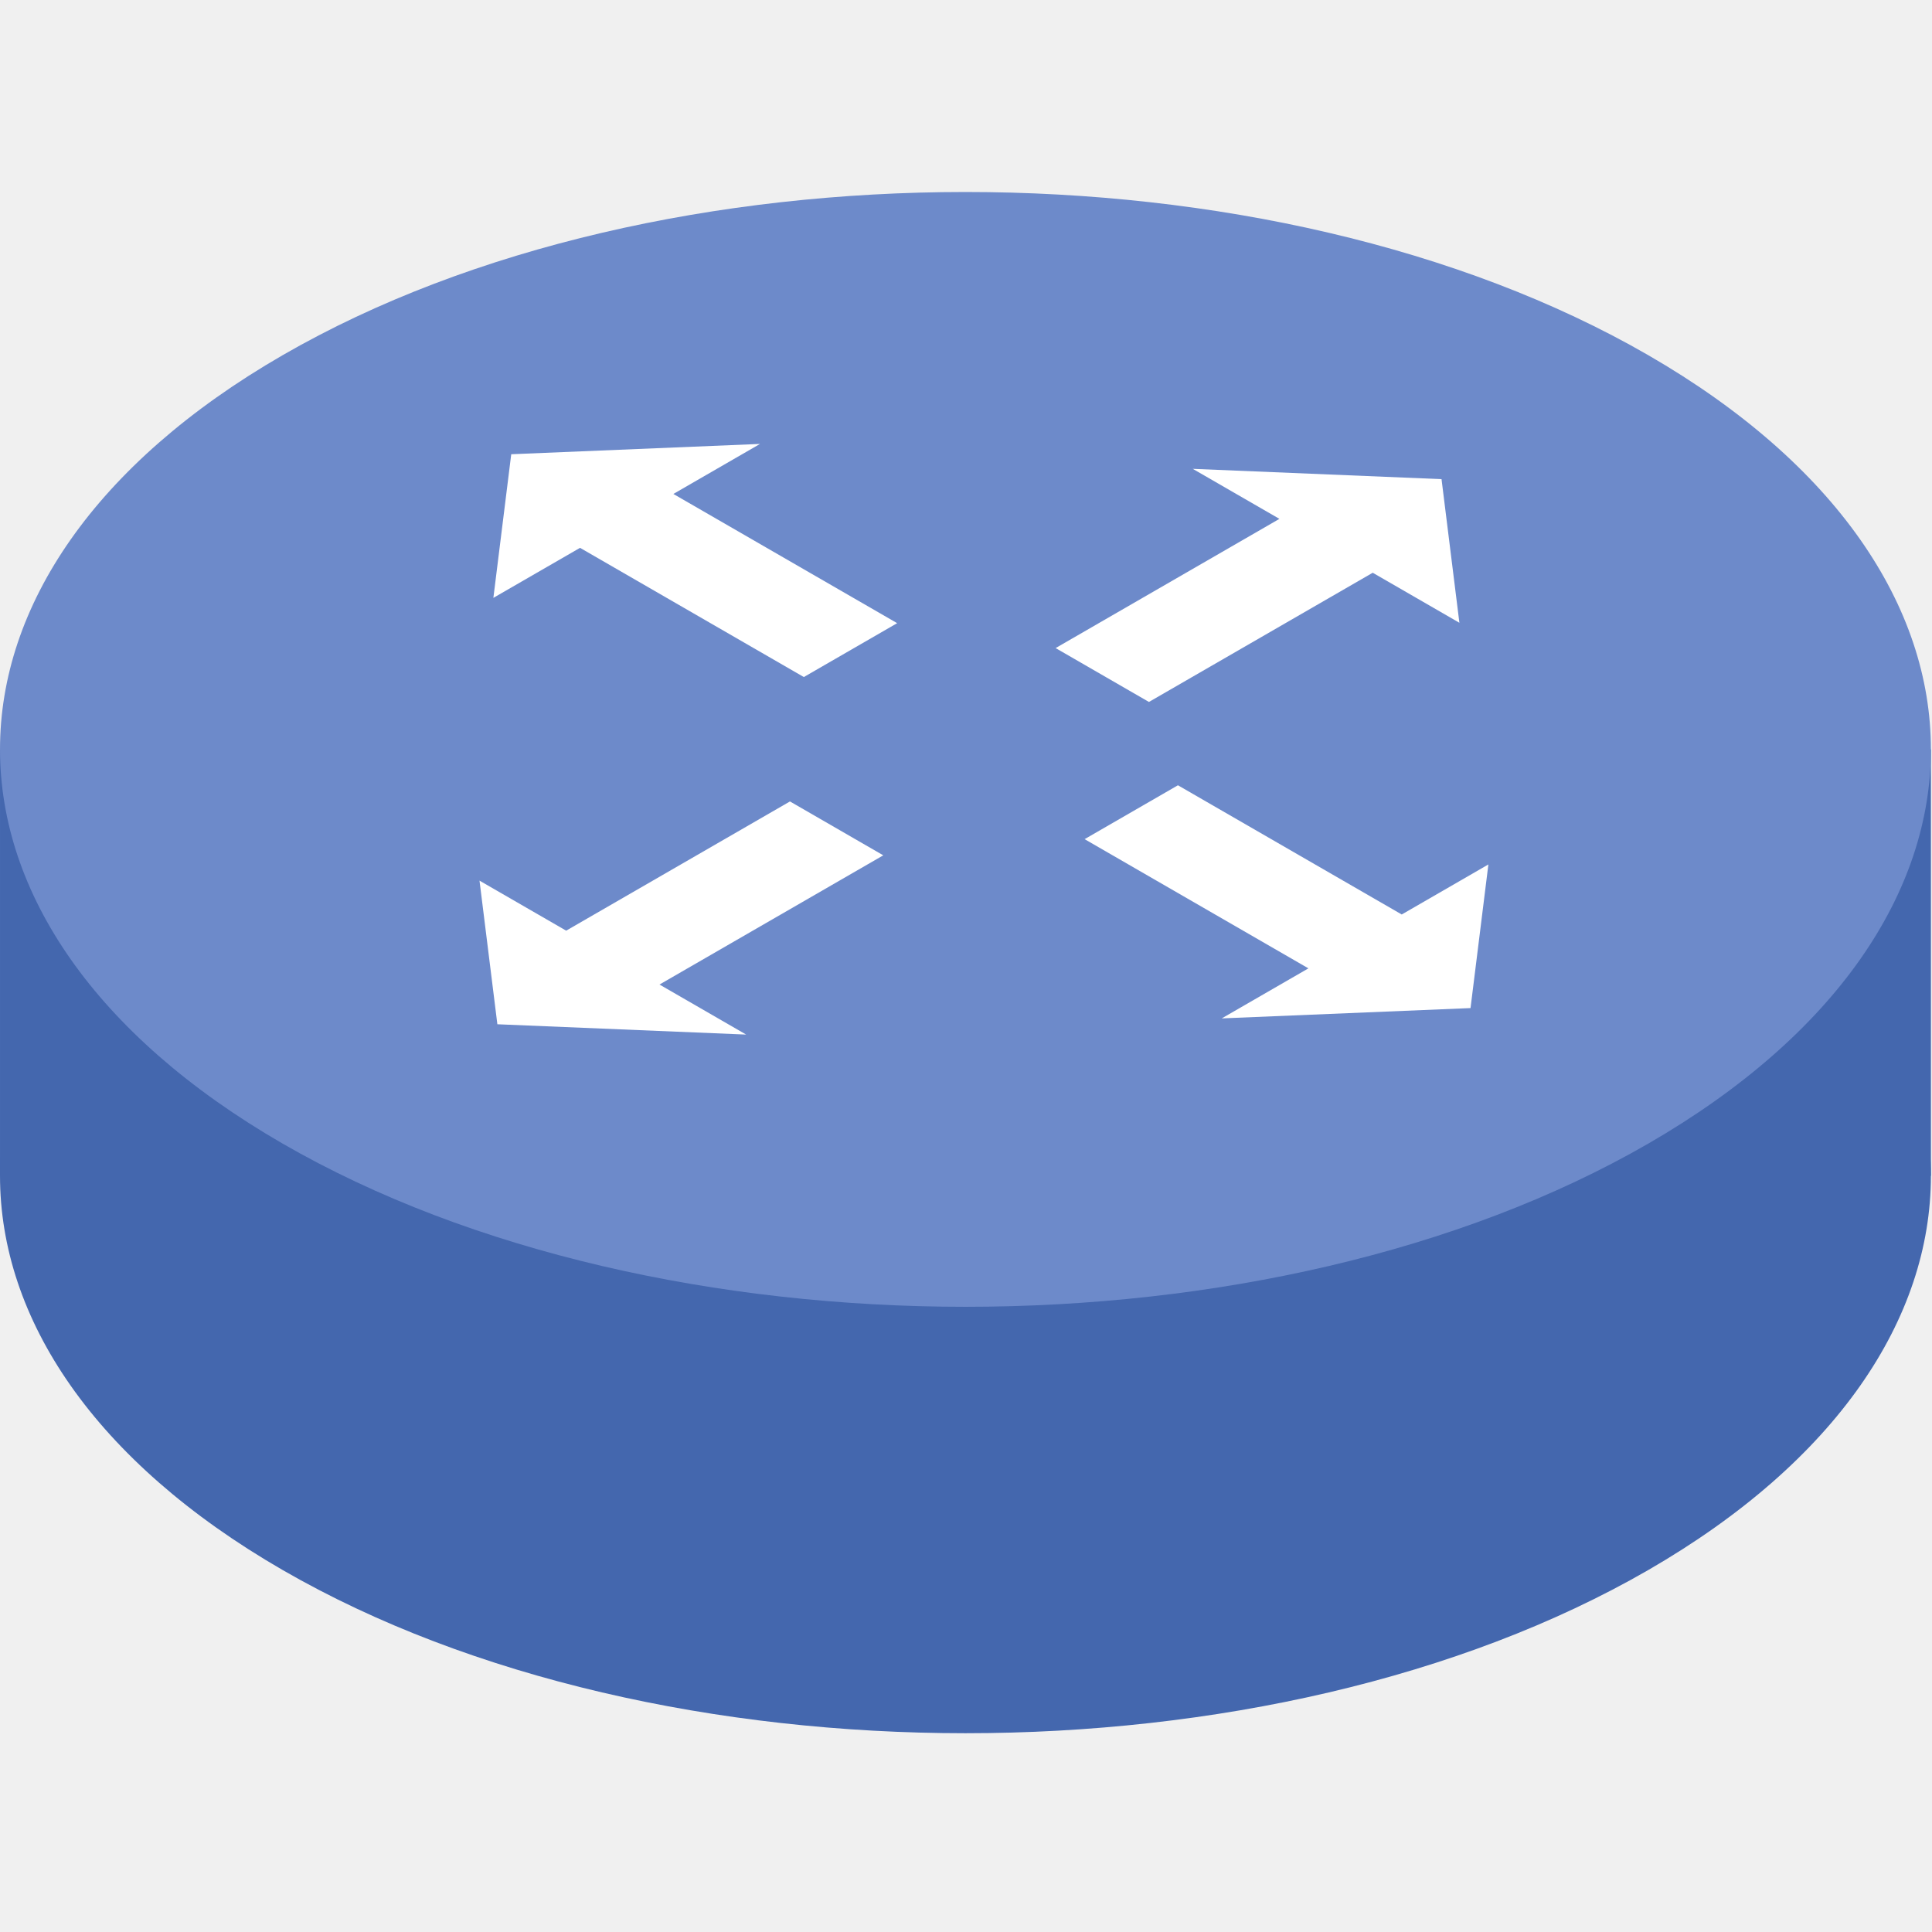
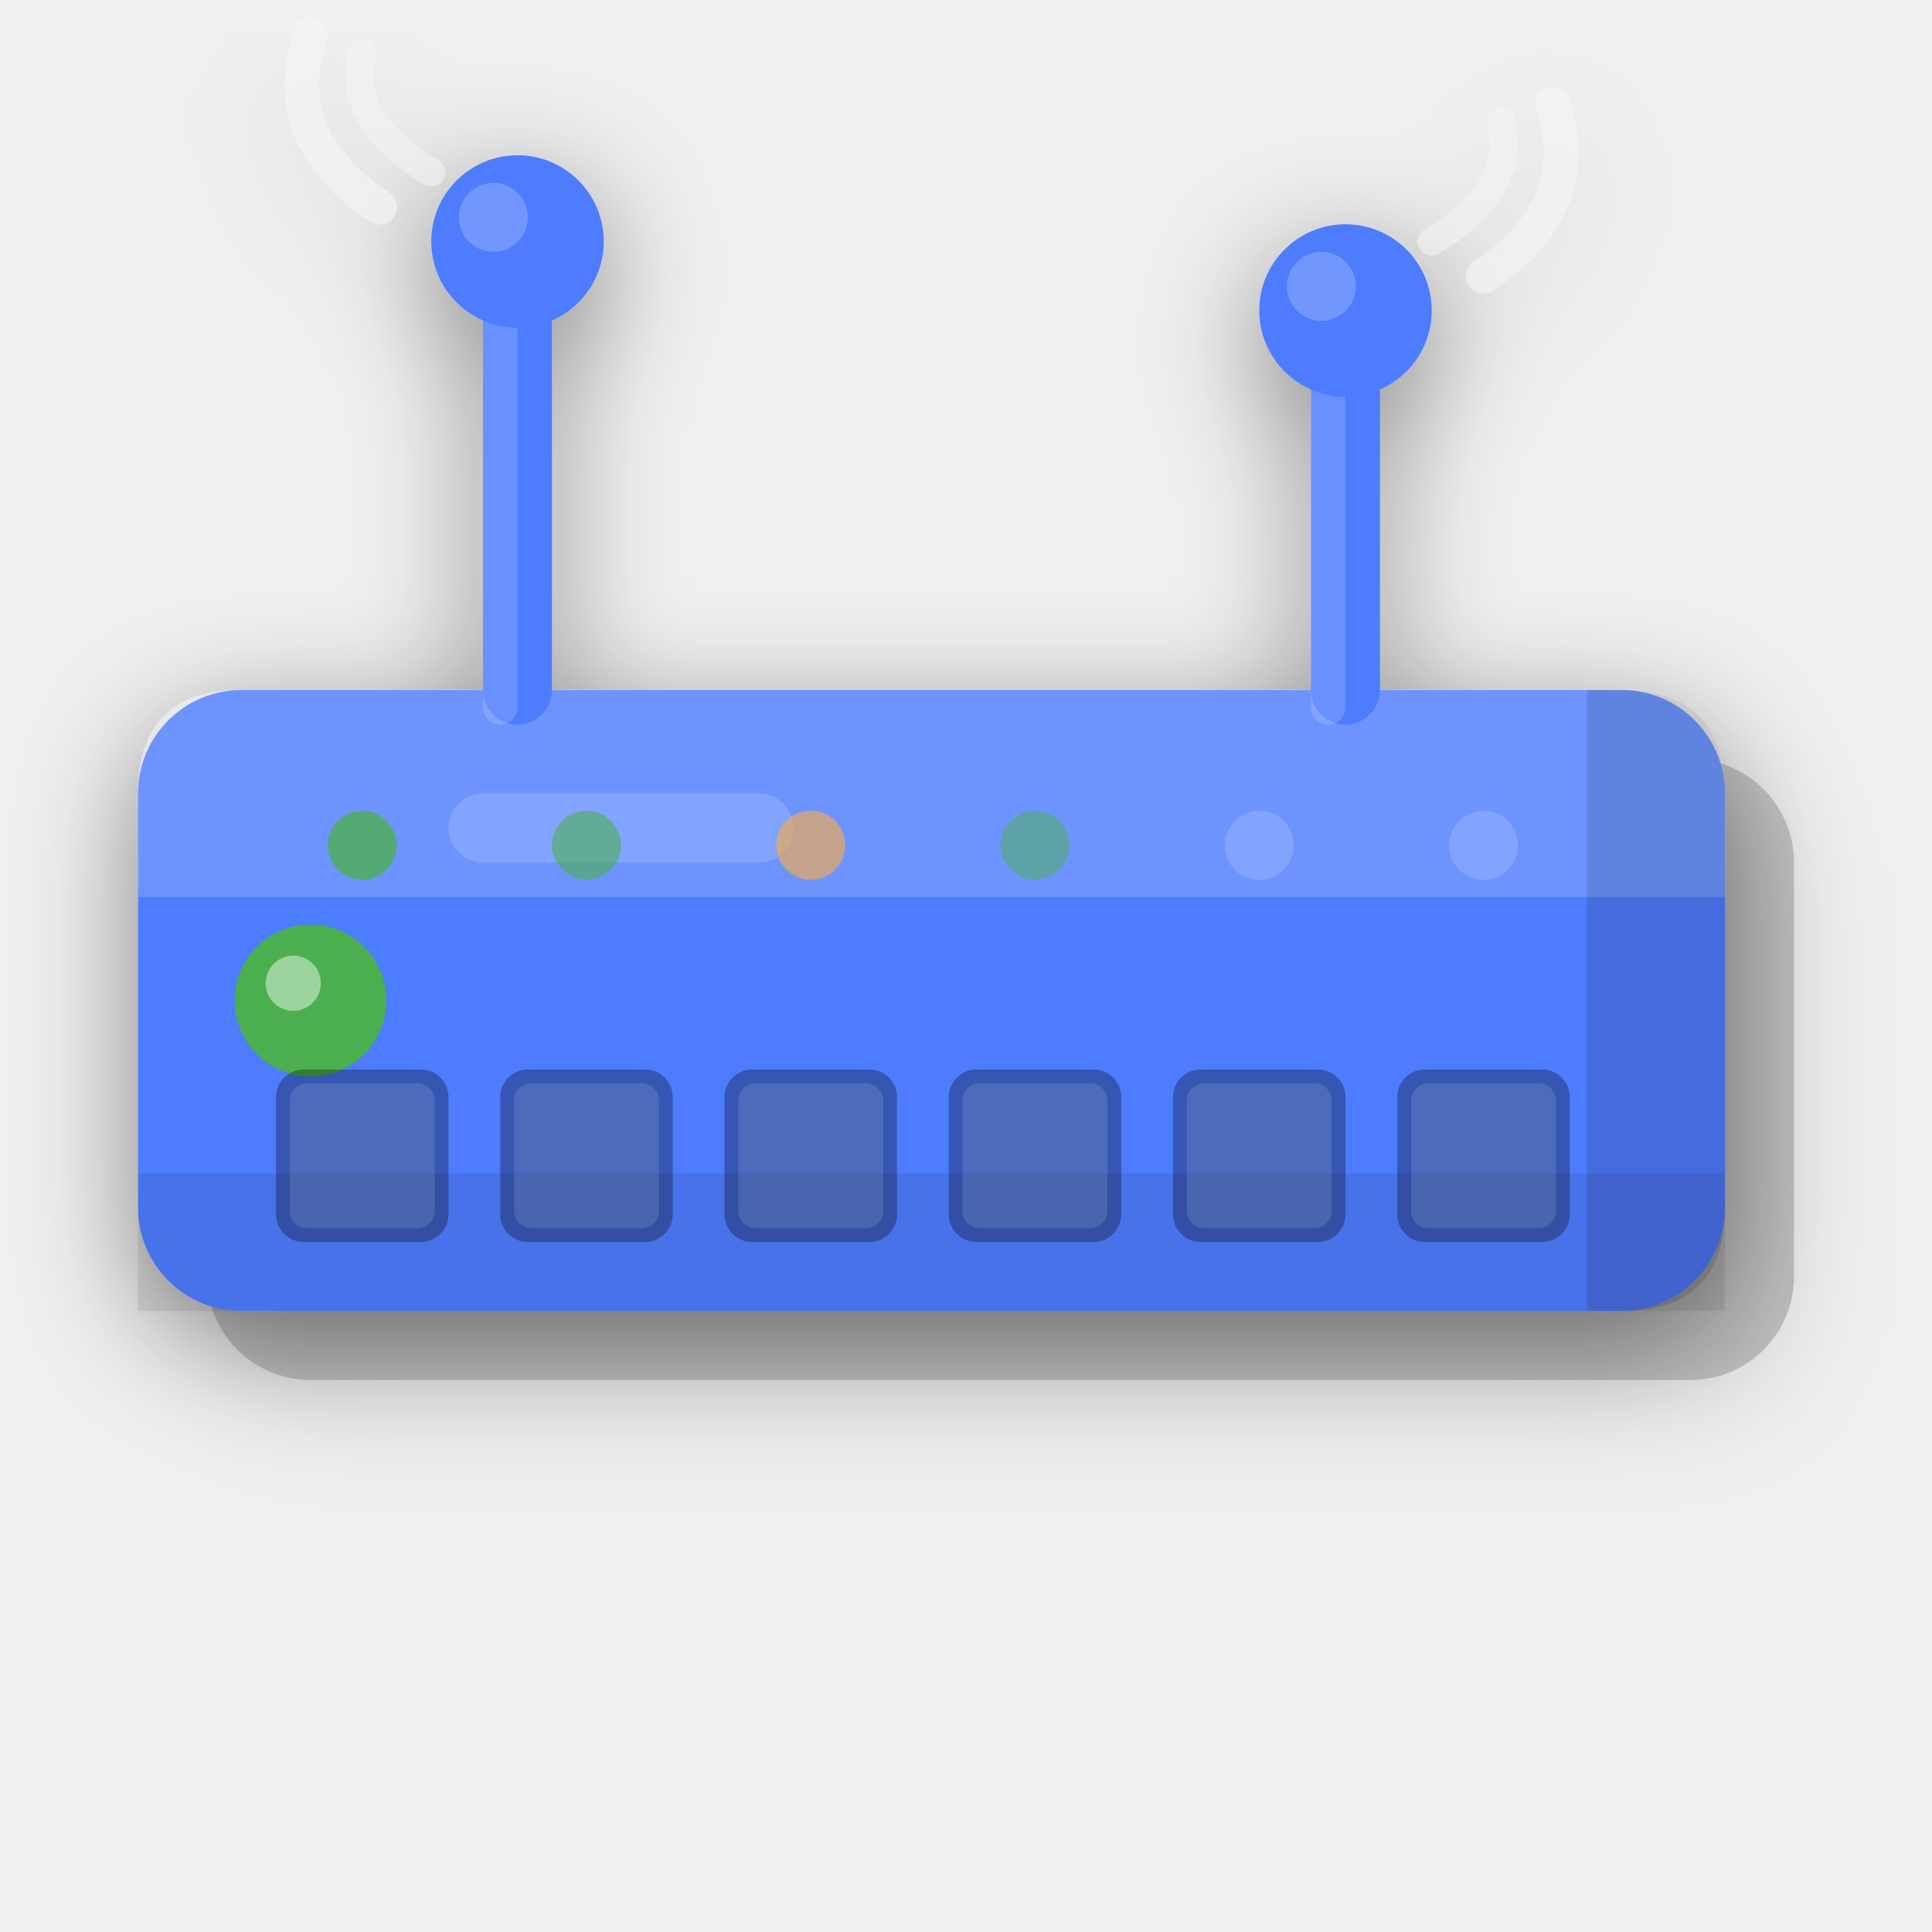
- <svg xmlns="http://www.w3.org/2000/svg" width="96" height="96" viewBox="0 -127 1278 1278" class="icon" version="1.1">
-   <path d="M186.97 390.021c249.284-143.926 654.059-143.926 903.342 0 249.284 143.921 249.284 377.621 0 521.542-249.284 143.926-654.059 143.926-903.342 0-249.289-143.921-249.289-377.621 0-521.542z" fill="#4467AE" />
-   <path d="M0.005 368.72h1277.273v282.072H0.005z" fill="#4467AE" />
-   <path d="M186.97 107.949c249.284-143.926 654.059-143.926 903.342 0 249.284 143.921 249.284 377.621 0 521.542-249.284 143.926-654.059 143.926-903.342 0-249.289-143.921-249.289-377.621 0-521.542z" fill="#6D8ACA" />
-   <path d="M436.244 524.263l57.323 33.095-164.562-6.82-11.815-95.008 57.323 33.095 148.038-85.475 61.731 35.642-148.038 85.47zM846.321 216.222l-57.323-33.09 164.562 6.82 11.815 95.008-57.323-33.095-148.038 85.47-61.731-35.637 148.038-85.475zM445.418 199.744l57.323-33.09-164.562 6.82-11.815 95.008 57.323-33.095 148.043 85.47 61.731-35.637L445.418 199.744zM865.501 513.561l-57.323 33.095 164.562-6.82 11.815-95.008-57.323 33.095-148.038-85.47-61.731 35.637 148.038 85.47z" fill="#FFFFFF" />
+ <svg xmlns="http://www.w3.org/2000/svg" width="128" height="128" viewBox="0 0 56 56" fill="none" style="filter: drop-shadow(0 2px 4px rgba(0,0,0,0.45))">
+   <rect x="6" y="22" width="46" height="18" rx="3" fill="black" opacity="0.18" />
+   <rect x="4" y="20" width="46" height="18" rx="3" fill="#4d7cfe" />
+   <path d="M7 20 H47 Q50 20 50 23 V26 H4 V23 Q4 20 7 20Z" fill="white" opacity="0.18" />
+   <path d="M46 20 H47 Q50 20 50 23 V35 Q50 38 47 38 H46 V20Z" fill="black" opacity="0.12" />
+   <rect x="4" y="34" width="46" height="4" rx="0 0 3 3" fill="black" opacity="0.08" />
+   <rect x="14" y="8" width="2" height="13" rx="1" fill="#4d7cfe" />
+   <rect x="14" y="8" width="1" height="13" rx="0.5" fill="white" opacity="0.15" />
+   <circle cx="15" cy="7" r="2.5" fill="#4d7cfe" />
+   <circle cx="14.3" cy="6.3" r="1" fill="white" opacity="0.2" />
+   <rect x="38" y="10" width="2" height="11" rx="1" fill="#4d7cfe" />
+   <rect x="38" y="10" width="1" height="11" rx="0.5" fill="white" opacity="0.15" />
+   <circle cx="39" cy="9" r="2.5" fill="#4d7cfe" />
+   <circle cx="38.3" cy="8.3" r="1" fill="white" opacity="0.2" />
+   <path d="M11 6 Q8 4 9 1" stroke="white" stroke-width="1" fill="none" opacity="0.2" stroke-linecap="round" />
+   <path d="M12.5 5 Q10 3.5 10.5 1.5" stroke="white" stroke-width="0.8" fill="none" opacity="0.12" stroke-linecap="round" />
+   <path d="M43 8 Q46 6 45 3" stroke="white" stroke-width="1" fill="none" opacity="0.2" stroke-linecap="round" />
+   <path d="M41.5 7 Q44 5.5 43.5 3.5" stroke="white" stroke-width="0.8" fill="none" opacity="0.12" stroke-linecap="round" />
+   <circle cx="9" cy="29" r="2.2" fill="#4caf50" />
+   <circle cx="8.5" cy="28.5" r="0.8" fill="white" opacity="0.45" />
+   <rect x="13" y="23" width="10" height="2" rx="1" fill="white" opacity="0.15" />
+   <rect x="8" y="31" width="5" height="5" rx="0.8" fill="black" opacity="0.3" />
+   <rect x="8.4" y="31.4" width="4.2" height="4.2" rx="0.5" fill="white" opacity="0.12" />
+   <rect x="14.5" y="31" width="5" height="5" rx="0.8" fill="black" opacity="0.3" />
+   <rect x="14.9" y="31.4" width="4.2" height="4.2" rx="0.5" fill="white" opacity="0.12" />
+   <rect x="21" y="31" width="5" height="5" rx="0.8" fill="black" opacity="0.3" />
+   <rect x="21.4" y="31.4" width="4.2" height="4.2" rx="0.5" fill="white" opacity="0.12" />
+   <rect x="27.5" y="31" width="5" height="5" rx="0.8" fill="black" opacity="0.3" />
+   <rect x="27.9" y="31.4" width="4.2" height="4.2" rx="0.5" fill="white" opacity="0.12" />
+   <rect x="34" y="31" width="5" height="5" rx="0.8" fill="black" opacity="0.3" />
+   <rect x="34.4" y="31.4" width="4.2" height="4.2" rx="0.5" fill="white" opacity="0.12" />
+   <rect x="40.5" y="31" width="5" height="5" rx="0.8" fill="black" opacity="0.3" />
+   <rect x="40.9" y="31.4" width="4.2" height="4.2" rx="0.5" fill="white" opacity="0.12" />
+   <circle cx="10.5" cy="24.5" r="1" fill="#4caf50" opacity="0.8" />
+   <circle cx="17" cy="24.5" r="1" fill="#4caf50" opacity="0.6" />
+   <circle cx="23.5" cy="24.5" r="1" fill="#ffab40" opacity="0.6" />
+   <circle cx="30" cy="24.5" r="1" fill="#4caf50" opacity="0.5" />
+   <circle cx="36.5" cy="24.5" r="1" fill="white" opacity="0.15" />
+   <circle cx="43" cy="24.5" r="1" fill="white" opacity="0.15" />
</svg>
